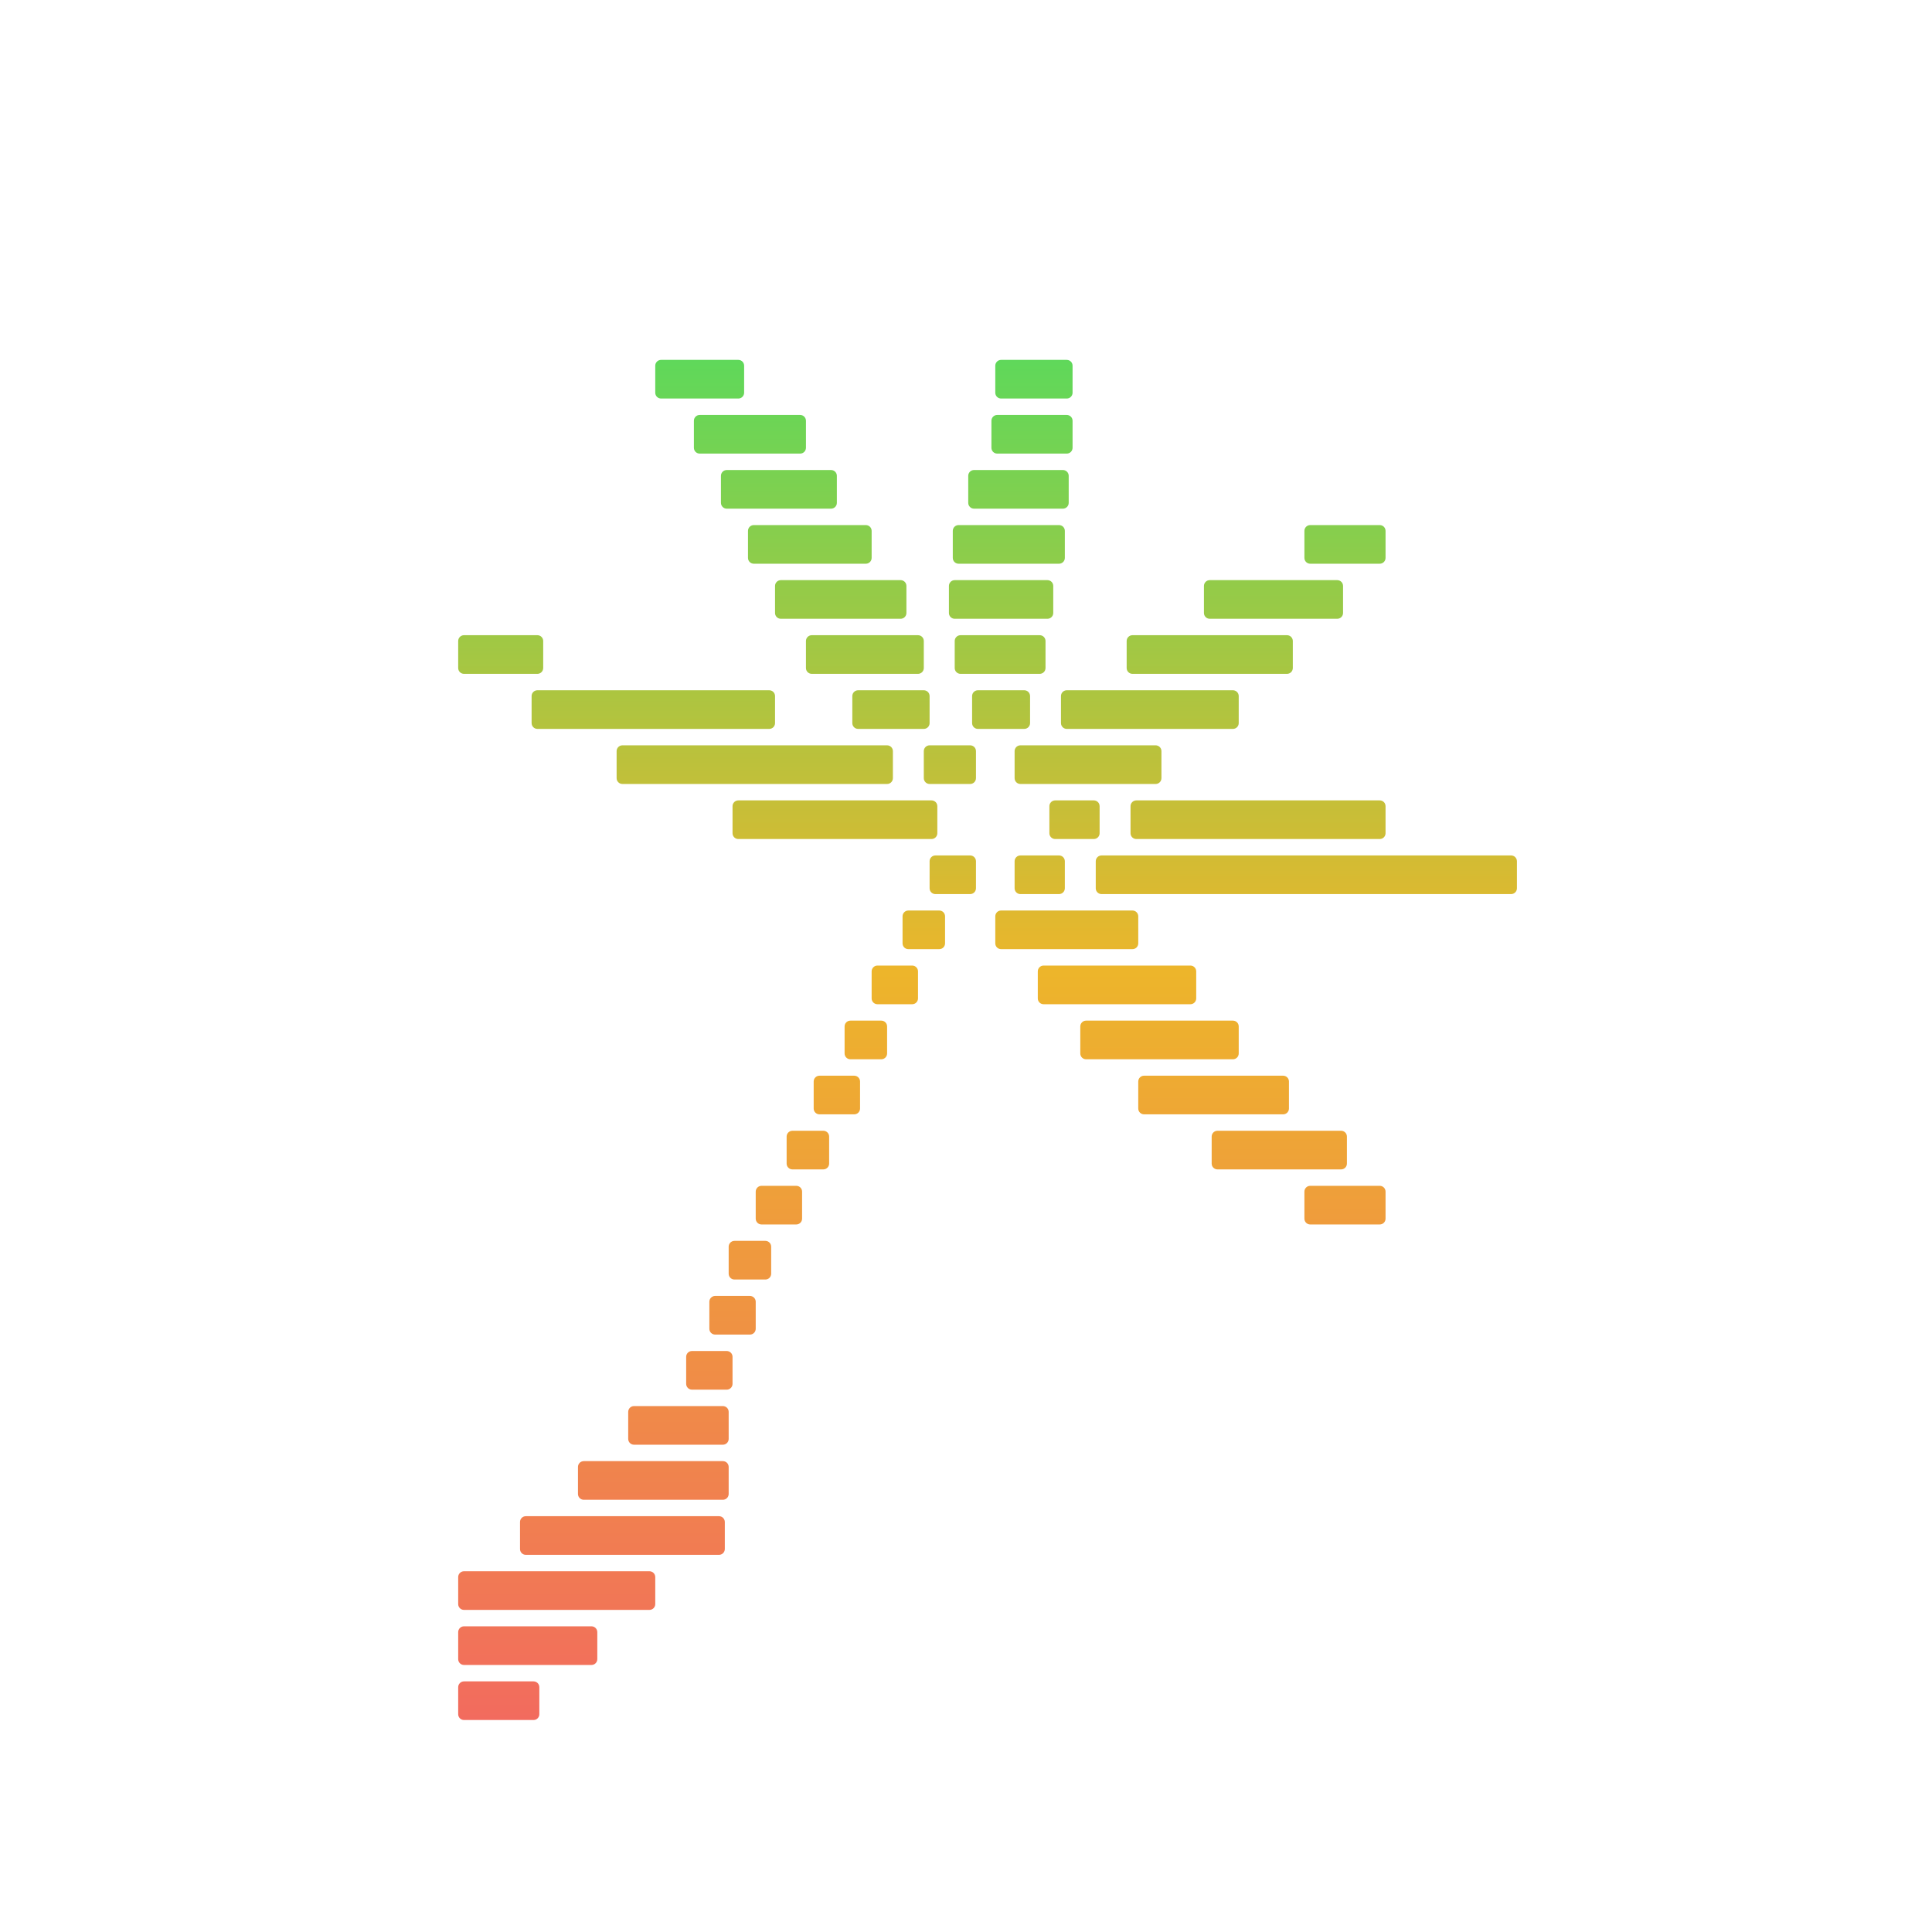
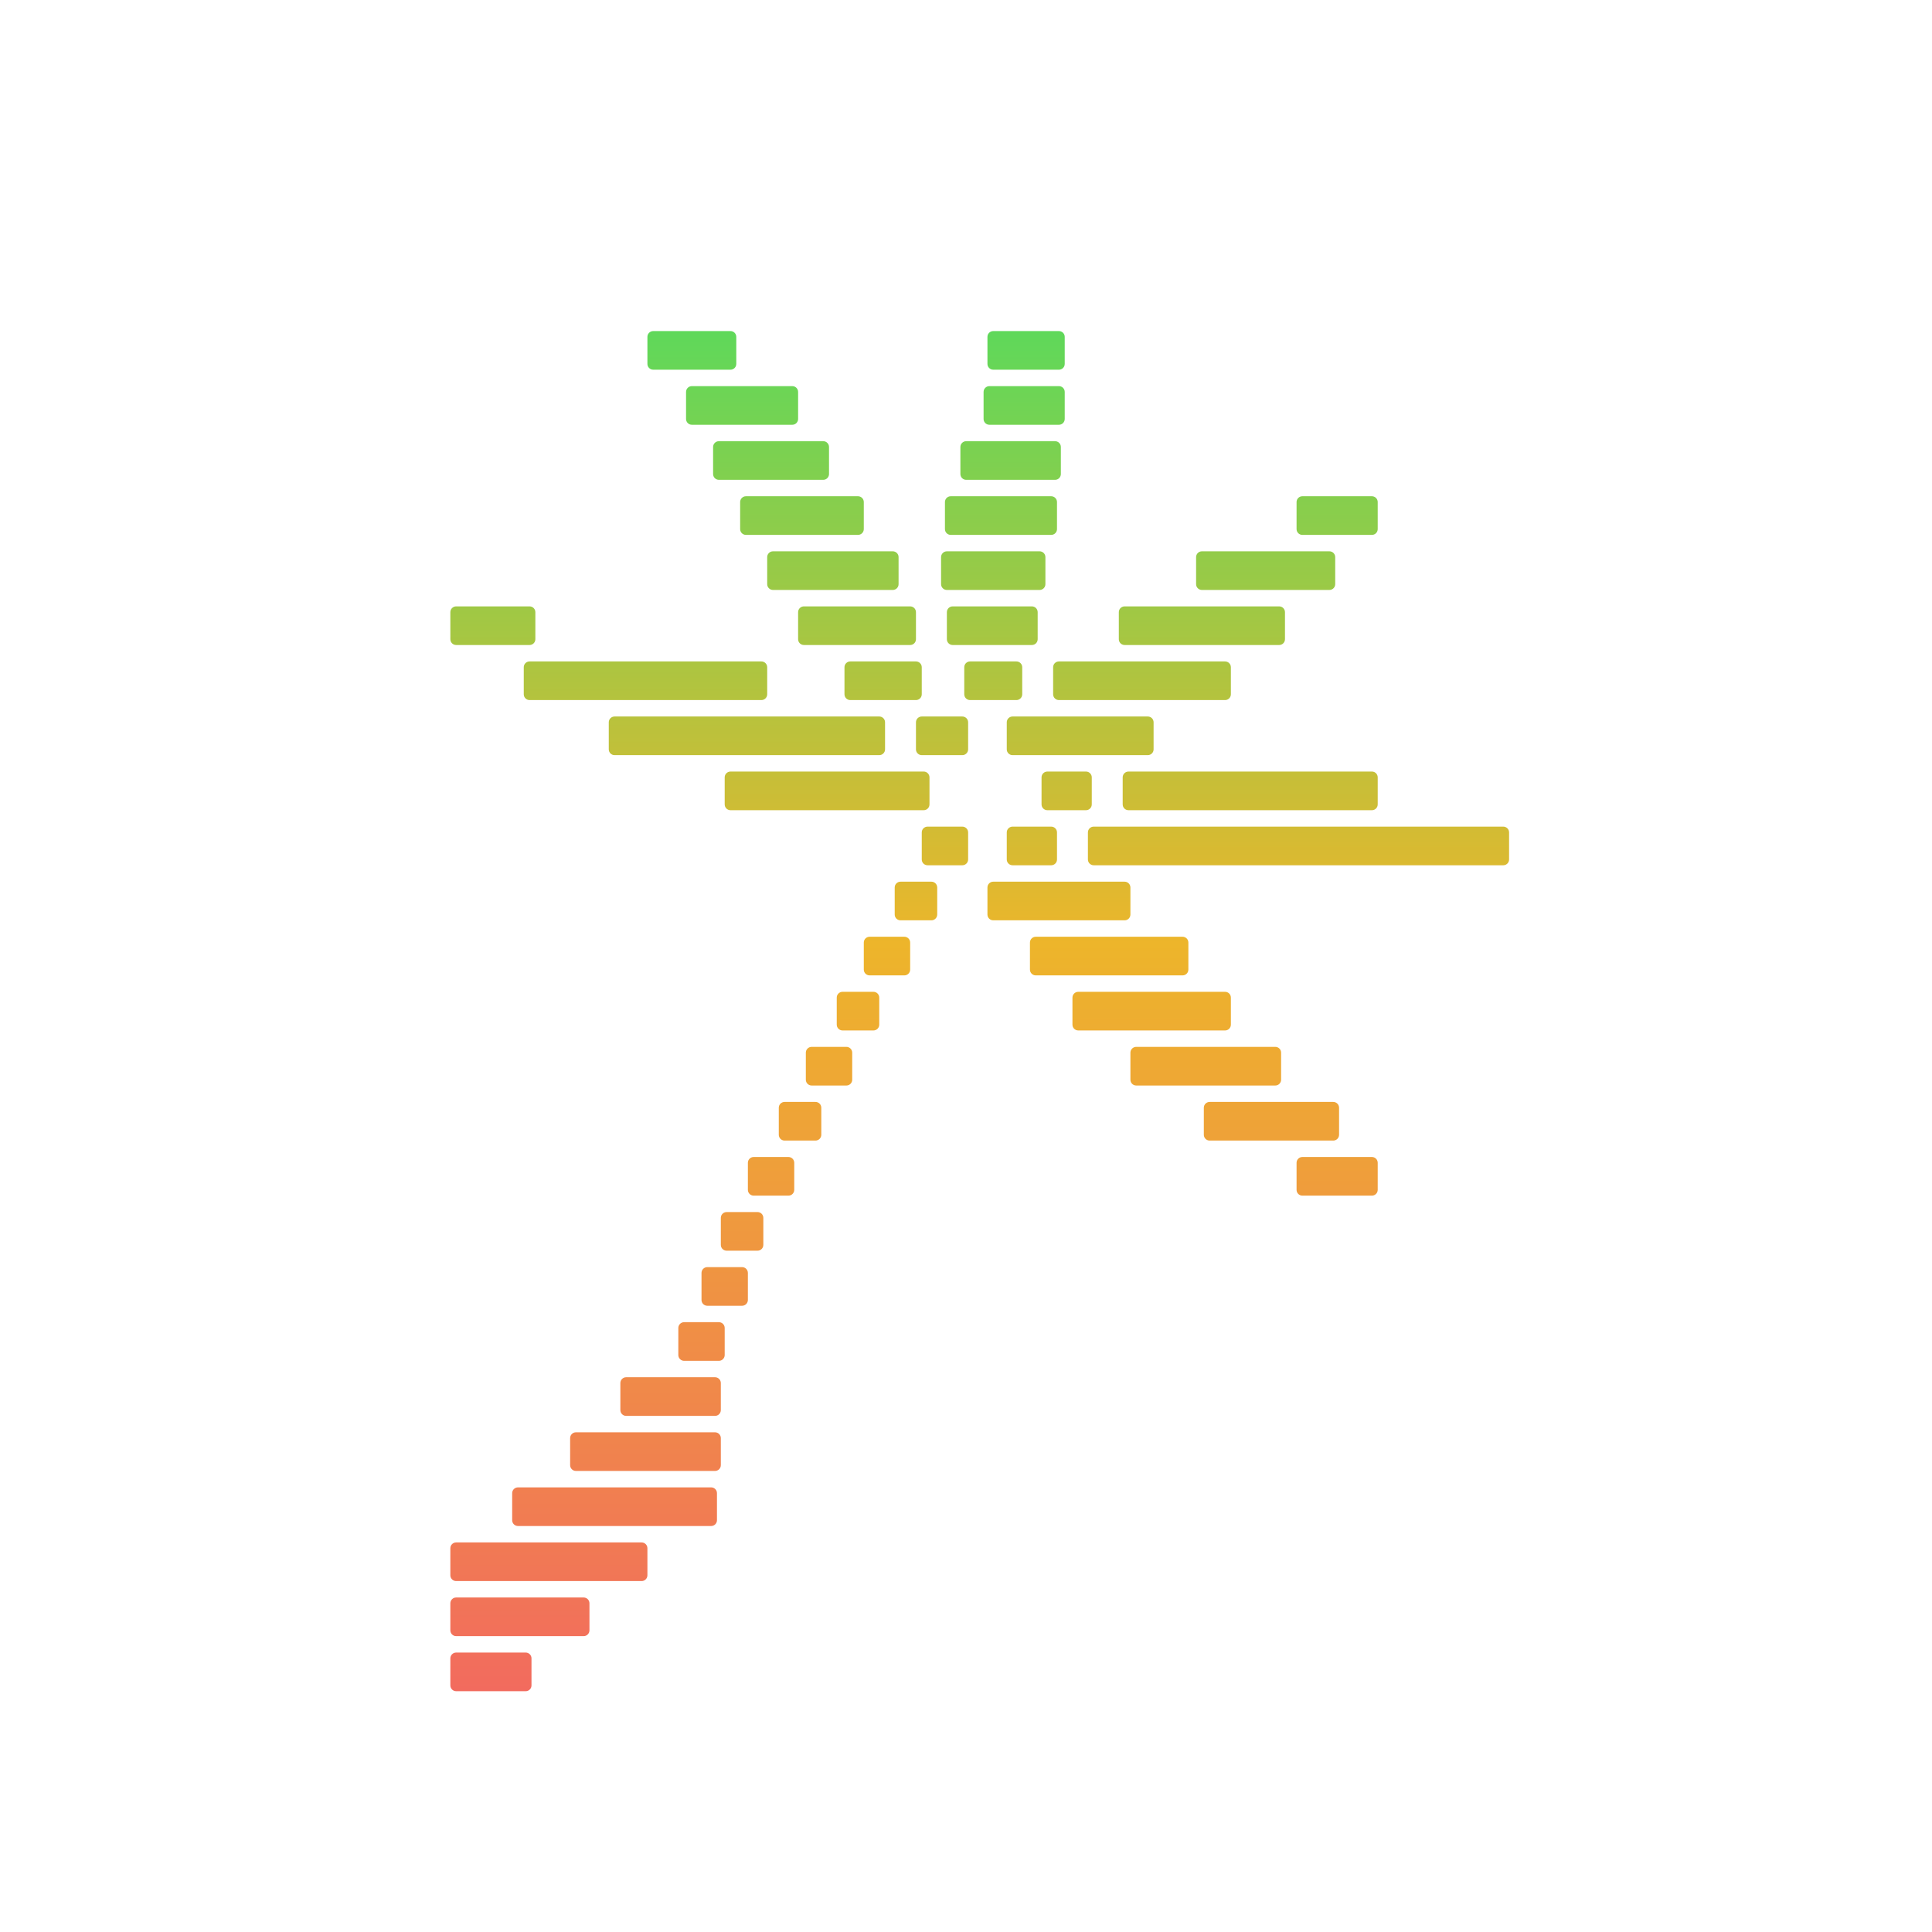
<svg xmlns="http://www.w3.org/2000/svg" width="500" height="500" viewBox="0.00 0.00 500.00 500.00" fill="none">
  <rect width="500" height="500" fill="#FFFFFF" />
-   <g transform="translate(-8.42 -3.86)">
+   <g transform="translate(-10.45 -11.32)">
    <g>
      <rect x="178.00" y="97.00" width="23.00" height="10.00" rx="1.5" fill="url(#mg)" />
      <rect x="266.00" y="97.00" width="20.00" height="10.00" rx="1.5" fill="url(#mg)" />
      <rect x="188.00" y="111.25" width="29.00" height="10.00" rx="1.5" fill="url(#mg)" />
      <rect x="265.00" y="111.25" width="21.00" height="10.00" rx="1.5" fill="url(#mg)" />
      <rect x="195.00" y="125.50" width="30.00" height="10.00" rx="1.5" fill="url(#mg)" />
      <rect x="259.00" y="125.50" width="26.00" height="10.00" rx="1.5" fill="url(#mg)" />
      <rect x="202.00" y="139.75" width="32.00" height="10.00" rx="1.5" fill="url(#mg)" />
      <rect x="255.00" y="139.75" width="29.00" height="10.00" rx="1.5" fill="url(#mg)" />
      <rect x="346.00" y="139.75" width="21.00" height="10.00" rx="1.5" fill="url(#mg)" />
      <rect x="209.00" y="154.00" width="34.00" height="10.00" rx="1.5" fill="url(#mg)" />
      <rect x="254.00" y="154.00" width="27.00" height="10.00" rx="1.5" fill="url(#mg)" />
      <rect x="320.00" y="154.00" width="36.00" height="10.00" rx="1.5" fill="url(#mg)" />
      <rect x="127.00" y="168.25" width="22.00" height="10.00" rx="1.5" fill="url(#mg)" />
      <rect x="217.00" y="168.25" width="30.50" height="10.00" rx="1.5" fill="url(#mg)" />
      <rect x="255.50" y="168.25" width="23.50" height="10.00" rx="1.5" fill="url(#mg)" />
      <rect x="300.00" y="168.25" width="43.00" height="10.00" rx="1.5" fill="url(#mg)" />
      <rect x="146.00" y="182.50" width="63.00" height="10.00" rx="1.5" fill="url(#mg)" />
      <rect x="229.00" y="182.50" width="20.00" height="10.00" rx="1.5" fill="url(#mg)" />
      <rect x="260.00" y="182.50" width="15.00" height="10.00" rx="1.5" fill="url(#mg)" />
      <rect x="283.00" y="182.50" width="46.00" height="10.00" rx="1.5" fill="url(#mg)" />
      <rect x="168.00" y="196.75" width="71.50" height="10.00" rx="1.5" fill="url(#mg)" />
      <rect x="247.50" y="196.75" width="13.50" height="10.00" rx="1.5" fill="url(#mg)" />
      <rect x="271.00" y="196.75" width="38.00" height="10.00" rx="1.5" fill="url(#mg)" />
      <rect x="198.00" y="211.00" width="53.00" height="10.00" rx="1.5" fill="url(#mg)" />
      <rect x="280.00" y="211.00" width="13.00" height="10.00" rx="1.5" fill="url(#mg)" />
      <rect x="301.00" y="211.00" width="66.00" height="10.00" rx="1.5" fill="url(#mg)" />
      <rect x="249.00" y="225.25" width="12.00" height="10.00" rx="1.5" fill="url(#mg)" />
      <rect x="271.00" y="225.25" width="13.00" height="10.00" rx="1.5" fill="url(#mg)" />
      <rect x="292.00" y="225.25" width="109.00" height="10.00" rx="1.5" fill="url(#mg)" />
      <rect x="242.00" y="239.50" width="11.00" height="10.00" rx="1.5" fill="url(#mg)" />
      <rect x="266.00" y="239.50" width="37.00" height="10.00" rx="1.5" fill="url(#mg)" />
      <rect x="234.00" y="253.75" width="12.00" height="10.00" rx="1.5" fill="url(#mg)" />
      <rect x="277.00" y="253.75" width="41.00" height="10.00" rx="1.5" fill="url(#mg)" />
      <rect x="227.00" y="268.00" width="11.00" height="10.00" rx="1.5" fill="url(#mg)" />
      <rect x="288.00" y="268.00" width="41.00" height="10.00" rx="1.5" fill="url(#mg)" />
      <rect x="219.00" y="282.25" width="12.00" height="10.00" rx="1.5" fill="url(#mg)" />
      <rect x="303.00" y="282.25" width="39.00" height="10.00" rx="1.5" fill="url(#mg)" />
      <rect x="212.00" y="296.50" width="11.00" height="10.00" rx="1.5" fill="url(#mg)" />
      <rect x="322.00" y="296.50" width="35.00" height="10.00" rx="1.5" fill="url(#mg)" />
      <rect x="204.00" y="310.75" width="12.00" height="10.00" rx="1.5" fill="url(#mg)" />
      <rect x="346.00" y="310.75" width="21.00" height="10.00" rx="1.5" fill="url(#mg)" />
      <rect x="197.00" y="325.00" width="11.00" height="10.00" rx="1.5" fill="url(#mg)" />
      <rect x="192.00" y="339.25" width="12.00" height="10.00" rx="1.5" fill="url(#mg)" />
      <rect x="186.00" y="353.50" width="12.00" height="10.00" rx="1.5" fill="url(#mg)" />
      <rect x="171.00" y="367.75" width="26.00" height="10.00" rx="1.5" fill="url(#mg)" />
      <rect x="158.00" y="382.00" width="39.00" height="10.00" rx="1.5" fill="url(#mg)" />
      <rect x="143.00" y="396.25" width="53.00" height="10.00" rx="1.5" fill="url(#mg)" />
      <rect x="127.00" y="410.50" width="51.00" height="10.00" rx="1.5" fill="url(#mg)" />
      <rect x="127.00" y="424.75" width="36.00" height="10.00" rx="1.5" fill="url(#mg)" />
      <rect x="127.00" y="439.00" width="21.00" height="10.00" rx="1.5" fill="url(#mg)" />
    </g>
  </g>
  <defs>
    <linearGradient id="mg" x1="0" y1="97" x2="0" y2="449" gradientUnits="userSpaceOnUse">
      <stop offset="0" stop-color="#5FD85A" />
      <stop offset="0.45" stop-color="#EDB52B" />
      <stop offset="1" stop-color="#F26B5E" />
    </linearGradient>
  </defs>
</svg>
